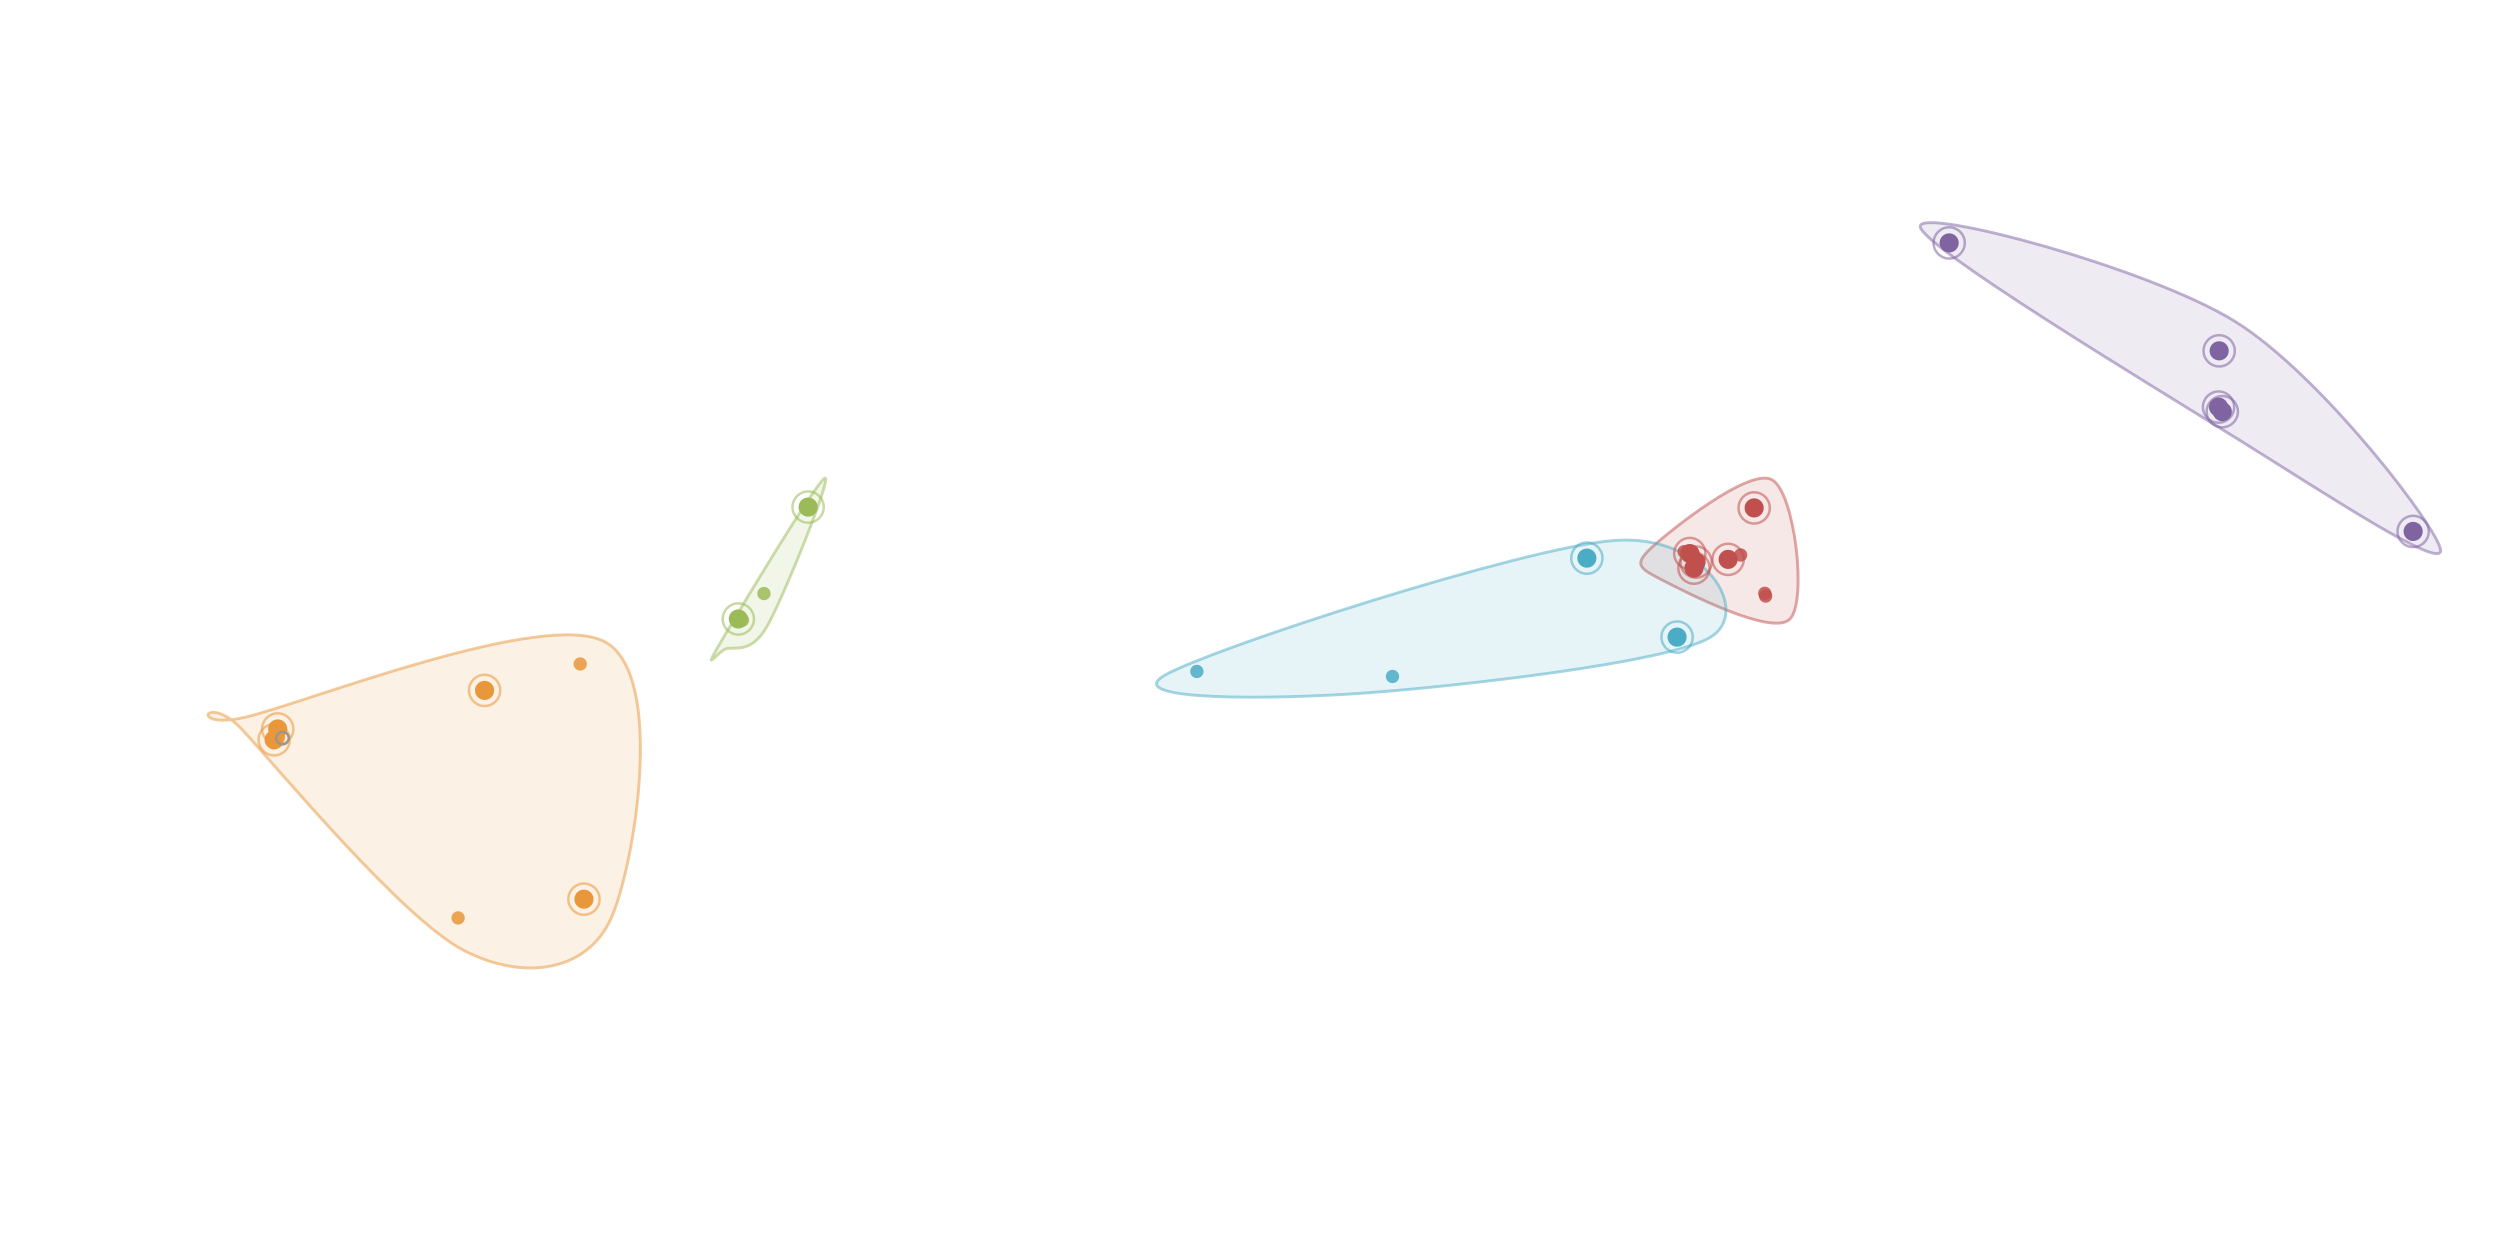
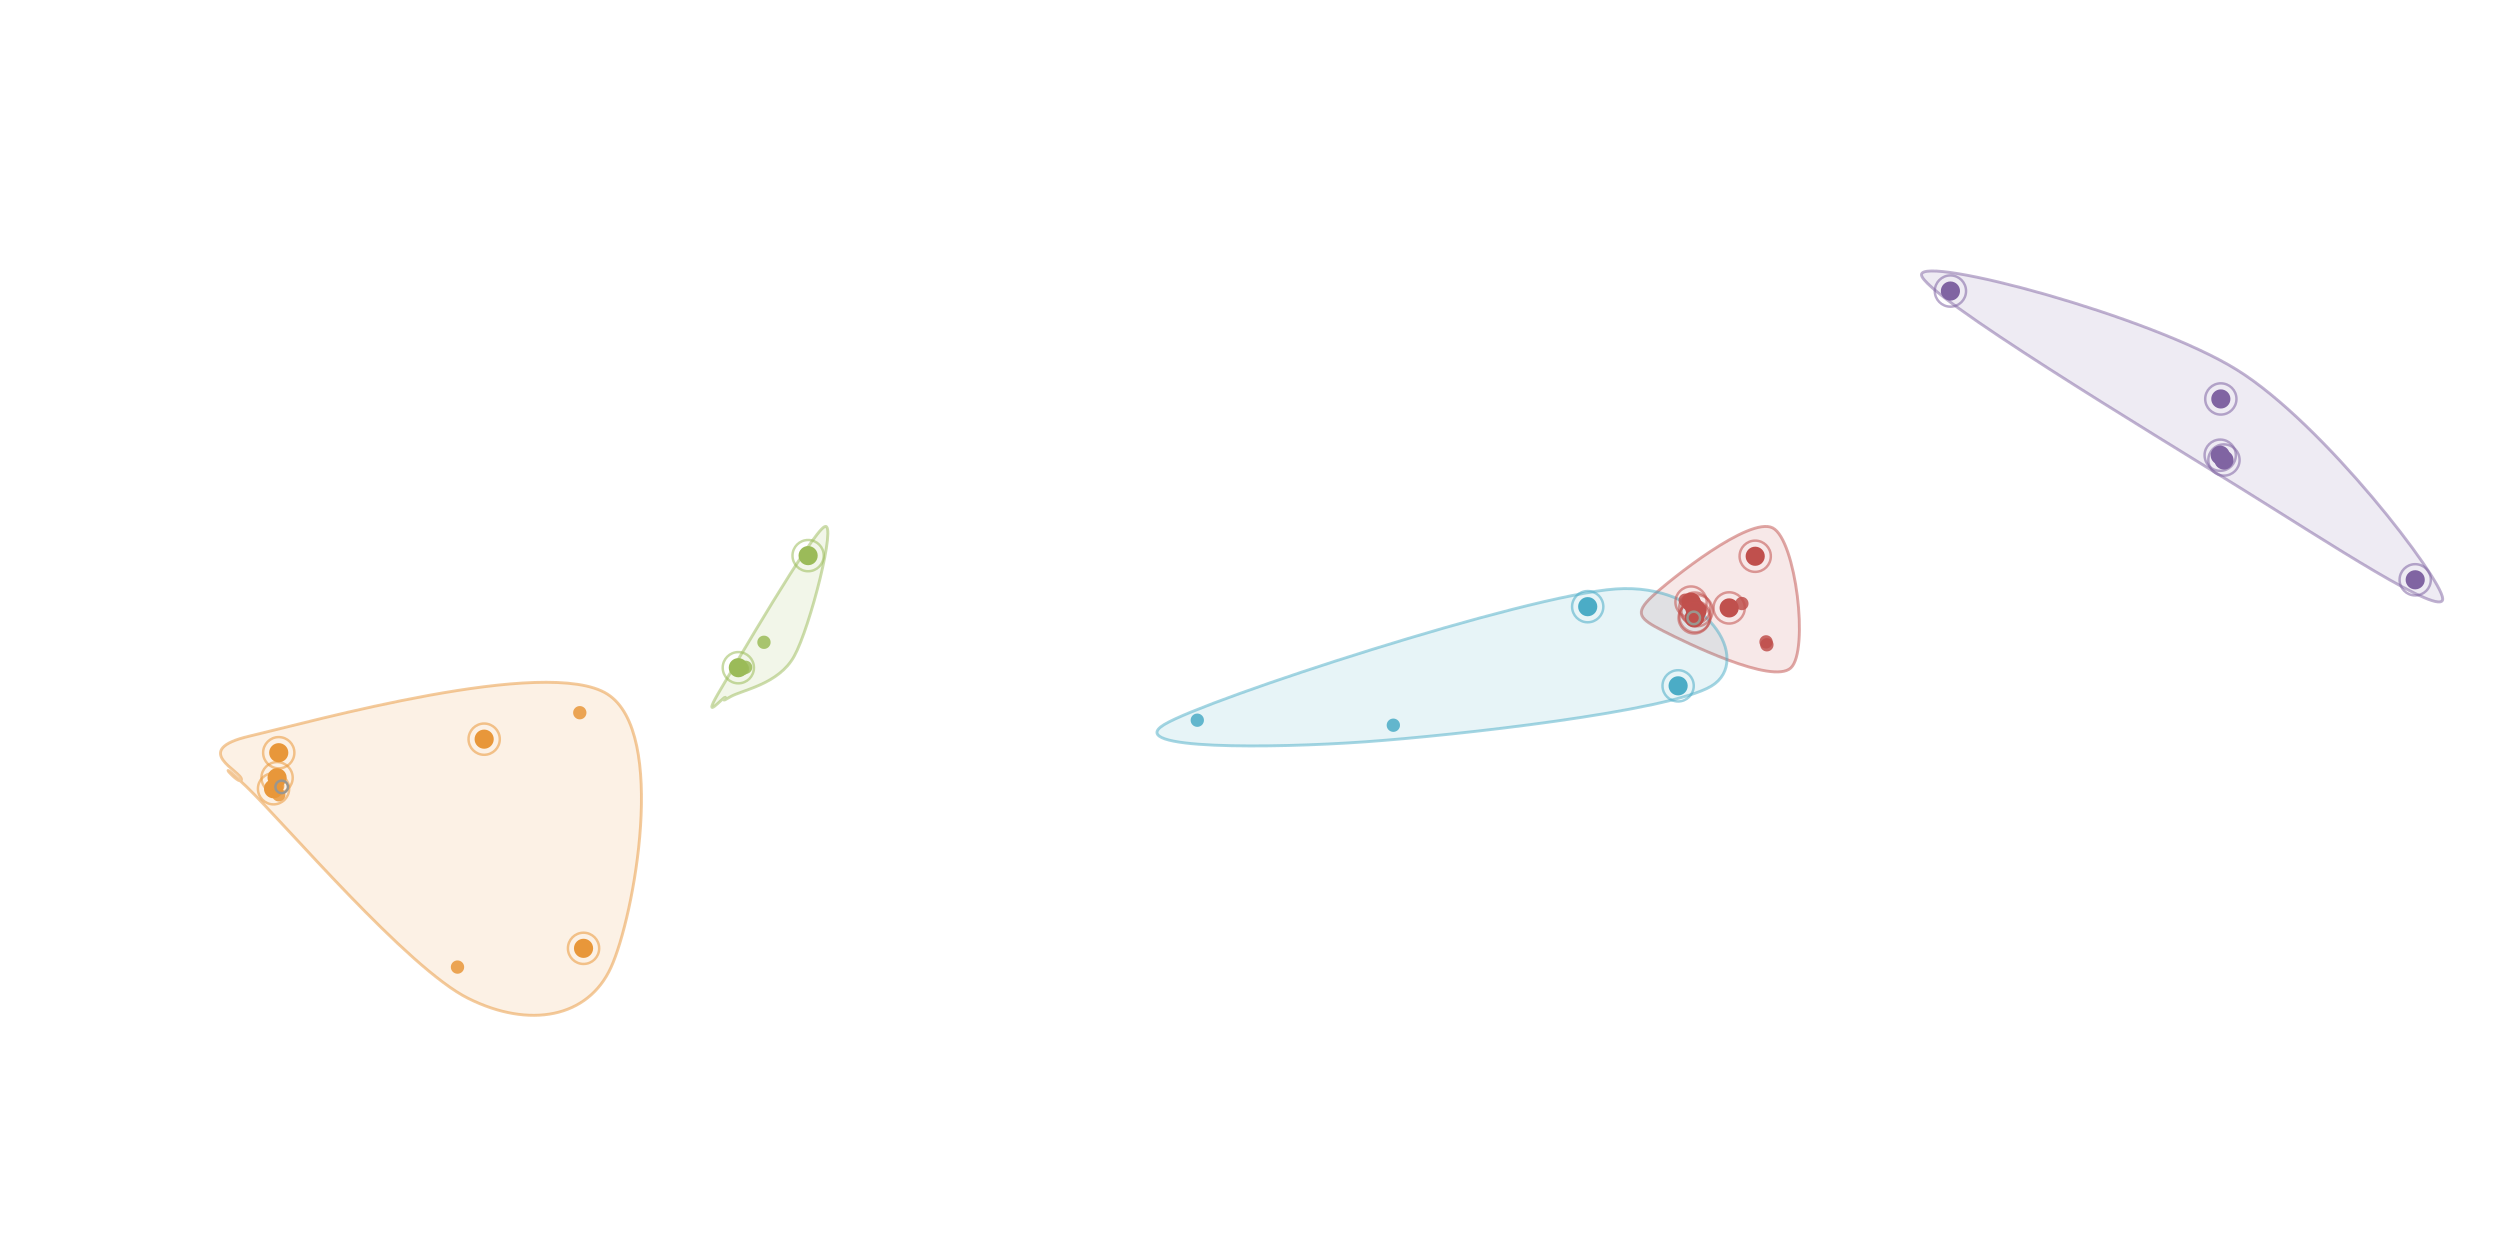
<svg xmlns="http://www.w3.org/2000/svg" viewBox="0 0 1200 600" width="1200" height="600" role="img" aria-labelledby="t d">
  <g>
-     <path d="M792.5 263.1C801.2 255 839.3 224.5 850.4 230.2C861.5 235.9 867.7 289.2 859 297.3C850.3 305.4 809.3 284.3 798.2 278.6C787.1 272.9 783.8 271.2 792.5 263.1Z" fill="#C0504D" fill-opacity=".13" stroke="#C0504D" stroke-opacity=".5" stroke-width="1.4" stroke-linejoin="round" />
-     <path d="M921.7 108.7C921.4 99.2 1031.4 128.5 1073 154.4C1114.6 180.3 1171.2 254.7 1171.5 264.2C1171.8 273.7 1116.6 237.2 1075 211.3C1033.4 185.4 922 118.2 921.7 108.7Z" fill="#8064A2" fill-opacity=".13" stroke="#8064A2" stroke-opacity=".5" stroke-width="1.4" stroke-linejoin="round" />
-     <path d="M558.6 324.4C578.7 312.2 731.5 262.5 775.2 259.4C818.9 256.3 841.1 293.7 821 305.9C800.9 318.1 698.2 329.6 654.5 332.7C610.8 335.8 538.5 336.6 558.6 324.4Z" fill="#4BACC6" fill-opacity=".13" stroke="#4BACC6" stroke-opacity=".5" stroke-width="1.4" stroke-linejoin="round" />
-     <path d="M344.9 310C352.8 296.3 392 231 395.9 229.5C399.8 228 376 287.1 368.1 300.8C360.2 314.5 352.2 310 348.3 311.5C344.4 313 337 323.7 344.9 310Z" fill="#9BBB59" fill-opacity=".13" stroke="#9BBB59" stroke-opacity=".5" stroke-width="1.4" stroke-linejoin="round" />
-     <path d="M116.3 350.3C98.9 331.6 89.4 351.1 118.4 344.1C147.5 337.1 261.5 292 290.6 308.2C319.7 324.4 304.5 416.4 293.2 441.1C281.9 465.8 252.3 471.4 222.8 456.3C193.3 441.2 133.7 369 116.3 350.3Z" fill="#E8973A" fill-opacity=".13" stroke="#E8973A" stroke-opacity=".5" stroke-width="1.4" stroke-linejoin="round" />
+     <path d="M793 286.3C801.8 278.1 839.8 247.7 850.9 253.4C862 259.1 868.4 312.4 859.6 320.6C850.8 328.8 809.3 308.5 798.2 302.8C787.1 297.1 784.2 294.5 793 286.3Z" fill="#C0504D" fill-opacity=".13" stroke="#C0504D" stroke-opacity=".5" stroke-width="1.4" stroke-linejoin="round" />
+     <path d="M922.3 131.9C922 122.4 1032 151.6 1073.7 177.5C1115.4 203.4 1172.2 277.9 1172.5 287.4C1172.9 296.9 1117.5 260.4 1075.8 234.5C1034.1 208.6 922.7 141.4 922.3 131.9Z" fill="#8064A2" fill-opacity=".13" stroke="#8064A2" stroke-opacity=".5" stroke-width="1.4" stroke-linejoin="round" />
+     <path d="M558.8 347.8C578.9 335.6 731.8 285.8 775.6 282.7C819.4 279.6 841.6 317.1 821.5 329.3C801.4 341.5 698.7 353 654.9 356.1C611.1 359.2 538.7 360 558.8 347.8Z" fill="#4BACC6" fill-opacity=".13" stroke="#4BACC6" stroke-opacity=".5" stroke-width="1.4" stroke-linejoin="round" />
+     <path d="M344.6 333.1C352.6 319.5 389.7 255.8 395.8 252.8C401.9 249.8 388.8 301.4 381.2 315C373.7 328.6 356 331.2 350.5 334.5C345 337.8 349.1 334.9 348.1 334.7C347.1 334.5 336.7 346.8 344.6 333.1Z" fill="#9BBB59" fill-opacity=".13" stroke="#9BBB59" stroke-opacity=".5" stroke-width="1.4" stroke-linejoin="round" />
+     <path d="M115.9 374.2C116.2 370.2 90.6 360.1 119.9 353.3C149.2 346.5 262.7 314.7 291.6 333.2C320.5 351.7 304.4 440 293.3 464.3C282.2 488.7 254.1 493.8 224.9 479.3C195.7 464.9 136.5 395.1 118.3 377.6C100.1 360.1 115.6 378.3 115.9 374.2Z" fill="#E8973A" fill-opacity=".13" stroke="#E8973A" stroke-opacity=".5" stroke-width="1.4" stroke-linejoin="round" />
  </g>
  <g>
-     <circle cx="811.1" cy="265.7" r="7.5" fill="none" stroke="#C0504D" stroke-opacity=".55" stroke-width="1.2" />
-     <circle cx="811.1" cy="265.7" r="4.6" fill="#C0504D" />
-     <circle cx="814.1" cy="269.8" r="7.5" fill="none" stroke="#C0504D" stroke-opacity=".55" stroke-width="1.2" />
-     <circle cx="814.1" cy="269.8" r="4.6" fill="#C0504D" />
-     <circle cx="842" cy="243.8" r="7.5" fill="none" stroke="#C0504D" stroke-opacity=".55" stroke-width="1.2" />
-     <circle cx="842" cy="243.8" r="4.6" fill="#C0504D" />
-     <circle cx="813.1" cy="272.7" r="7.5" fill="none" stroke="#C0504D" stroke-opacity=".55" stroke-width="1.2" />
-     <circle cx="813.1" cy="272.7" r="4.6" fill="#C0504D" />
-     <circle cx="812.7" cy="265.8" r="3.2" fill="#C0504D" fill-opacity=".85" />
-     <circle cx="847.5" cy="286.1" r="3.2" fill="#C0504D" fill-opacity=".85" />
-     <circle cx="812.5" cy="268.9" r="3.2" fill="#C0504D" fill-opacity=".85" />
-     <circle cx="835.5" cy="266.4" r="3.2" fill="#C0504D" fill-opacity=".85" />
-     <circle cx="847.1" cy="284.8" r="3.2" fill="#C0504D" fill-opacity=".85" />
-     <circle cx="808.4" cy="264.8" r="3.2" fill="#C0504D" fill-opacity=".85" />
-     <circle cx="829.5" cy="268.5" r="7.5" fill="none" stroke="#C0504D" stroke-opacity=".55" stroke-width="1.2" />
-     <circle cx="829.5" cy="268.5" r="4.6" fill="#C0504D" />
-     <circle cx="935.6" cy="116.6" r="7.5" fill="none" stroke="#8064A2" stroke-opacity=".55" stroke-width="1.2" />
-     <circle cx="935.6" cy="116.6" r="4.6" fill="#8064A2" />
-     <circle cx="1066.7" cy="197.6" r="7.5" fill="none" stroke="#8064A2" stroke-opacity=".55" stroke-width="1.2" />
-     <circle cx="1066.7" cy="197.6" r="4.6" fill="#8064A2" />
-     <circle cx="1065.2" cy="168.4" r="7.5" fill="none" stroke="#8064A2" stroke-opacity=".55" stroke-width="1.2" />
-     <circle cx="1065.2" cy="168.4" r="4.6" fill="#8064A2" />
-     <circle cx="1065.8" cy="198.2" r="3.2" fill="#8064A2" fill-opacity=".85" />
-     <circle cx="1065.4" cy="196.5" r="3.2" fill="#8064A2" fill-opacity=".85" />
-     <circle cx="1064.9" cy="195.4" r="7.5" fill="none" stroke="#8064A2" stroke-opacity=".55" stroke-width="1.2" />
-     <circle cx="1064.9" cy="195.4" r="4.6" fill="#8064A2" />
-     <circle cx="1158.3" cy="255.1" r="7.5" fill="none" stroke="#8064A2" stroke-opacity=".55" stroke-width="1.2" />
-     <circle cx="1158.3" cy="255.1" r="4.6" fill="#8064A2" />
-     <circle cx="1065.8" cy="197.3" r="3.2" fill="#8064A2" fill-opacity=".85" />
-     <circle cx="805" cy="305.8" r="7.5" fill="none" stroke="#4BACC6" stroke-opacity=".55" stroke-width="1.2" />
-     <circle cx="805" cy="305.8" r="4.6" fill="#4BACC6" />
-     <circle cx="761.7" cy="267.9" r="7.5" fill="none" stroke="#4BACC6" stroke-opacity=".55" stroke-width="1.2" />
-     <circle cx="761.7" cy="267.9" r="4.6" fill="#4BACC6" />
-     <circle cx="574.5" cy="322.3" r="3.2" fill="#4BACC6" fill-opacity=".85" />
-     <circle cx="668.4" cy="324.7" r="3.2" fill="#4BACC6" fill-opacity=".85" />
-     <circle cx="387.9" cy="243.4" r="7.5" fill="none" stroke="#9BBB59" stroke-opacity=".55" stroke-width="1.2" />
-     <circle cx="387.9" cy="243.4" r="4.6" fill="#9BBB59" />
-     <circle cx="366.7" cy="284.9" r="3.2" fill="#9BBB59" fill-opacity=".85" />
-     <circle cx="356.4" cy="297.7" r="3.2" fill="#9BBB59" fill-opacity=".85" />
-     <circle cx="354.4" cy="297.1" r="7.5" fill="none" stroke="#9BBB59" stroke-opacity=".55" stroke-width="1.2" />
-     <circle cx="354.4" cy="297.1" r="4.6" fill="#9BBB59" />
-     <circle cx="131.6" cy="355.1" r="7.5" fill="none" stroke="#E8973A" stroke-opacity=".55" stroke-width="1.2" />
-     <circle cx="131.6" cy="355.1" r="4.6" fill="#E8973A" />
-     <circle cx="280.3" cy="431.6" r="7.5" fill="none" stroke="#E8973A" stroke-opacity=".55" stroke-width="1.2" />
-     <circle cx="280.3" cy="431.6" r="4.6" fill="#E8973A" />
-     <circle cx="232.6" cy="331.4" r="7.5" fill="none" stroke="#E8973A" stroke-opacity=".55" stroke-width="1.2" />
-     <circle cx="232.6" cy="331.4" r="4.6" fill="#E8973A" />
-     <circle cx="278.5" cy="318.7" r="3.2" fill="#E8973A" fill-opacity=".85" />
-     <circle cx="133.7" cy="353.8" r="3.2" fill="#E8973A" fill-opacity=".85" />
-     <circle cx="219.9" cy="440.6" r="3.2" fill="#E8973A" fill-opacity=".85" />
-     <circle cx="133.3" cy="349.9" r="7.5" fill="none" stroke="#E8973A" stroke-opacity=".55" stroke-width="1.2" />
-     <circle cx="133.3" cy="349.9" r="4.6" fill="#E8973A" />
-     <circle cx="135.6" cy="354.3" r="3" fill="none" stroke="#9A968E" stroke-width="1.2" />
+     <circle cx="811.7" cy="289" r="7.5" fill="none" stroke="#C0504D" stroke-opacity=".55" stroke-width="1.2" />
+     <circle cx="811.7" cy="289" r="4.6" fill="#C0504D" />
+     <circle cx="814.6" cy="293.1" r="7.5" fill="none" stroke="#C0504D" stroke-opacity=".55" stroke-width="1.2" />
+     <circle cx="814.6" cy="293.1" r="4.6" fill="#C0504D" />
+     <circle cx="842.5" cy="267" r="7.5" fill="none" stroke="#C0504D" stroke-opacity=".55" stroke-width="1.2" />
+     <circle cx="842.5" cy="267" r="4.6" fill="#C0504D" />
+     <circle cx="813.6" cy="296" r="7.5" fill="none" stroke="#C0504D" stroke-opacity=".55" stroke-width="1.2" />
+     <circle cx="813.6" cy="296" r="4.6" fill="#C0504D" />
+     <circle cx="813.2" cy="289.1" r="3.2" fill="#C0504D" fill-opacity=".85" />
+     <circle cx="848.1" cy="309.5" r="3.2" fill="#C0504D" fill-opacity=".85" />
+     <circle cx="813" cy="292.2" r="3.2" fill="#C0504D" fill-opacity=".85" />
+     <circle cx="836.1" cy="289.7" r="3.2" fill="#C0504D" fill-opacity=".85" />
+     <circle cx="847.7" cy="308.1" r="3.2" fill="#C0504D" fill-opacity=".85" />
+     <circle cx="808.9" cy="288.1" r="3.2" fill="#C0504D" fill-opacity=".85" />
+     <circle cx="813.5" cy="291.9" r="7.5" fill="none" stroke="#C0504D" stroke-opacity=".55" stroke-width="1.2" />
+     <circle cx="813.5" cy="291.9" r="4.6" fill="#C0504D" />
+     <circle cx="813.2" cy="296.6" r="7.5" fill="none" stroke="#C0504D" stroke-opacity=".55" stroke-width="1.2" />
+     <circle cx="813.2" cy="296.6" r="4.6" fill="#C0504D" />
+     <circle cx="830" cy="291.8" r="7.5" fill="none" stroke="#C0504D" stroke-opacity=".55" stroke-width="1.2" />
+     <circle cx="830" cy="291.8" r="4.6" fill="#C0504D" />
+     <circle cx="813.4" cy="295.7" r="3.2" fill="#C0504D" fill-opacity=".85" />
+     <circle cx="813" cy="296.6" r="3" fill="none" stroke="#9A968E" stroke-width="1.2" />
+     <circle cx="936.2" cy="139.7" r="7.5" fill="none" stroke="#8064A2" stroke-opacity=".55" stroke-width="1.2" />
+     <circle cx="936.2" cy="139.7" r="4.6" fill="#8064A2" />
+     <circle cx="1067.5" cy="220.8" r="7.5" fill="none" stroke="#8064A2" stroke-opacity=".55" stroke-width="1.2" />
+     <circle cx="1067.5" cy="220.8" r="4.6" fill="#8064A2" />
+     <circle cx="1066" cy="191.5" r="7.5" fill="none" stroke="#8064A2" stroke-opacity=".55" stroke-width="1.2" />
+     <circle cx="1066" cy="191.5" r="4.6" fill="#8064A2" />
+     <circle cx="1066.6" cy="221.4" r="3.2" fill="#8064A2" fill-opacity=".85" />
+     <circle cx="1066.2" cy="219.7" r="3.2" fill="#8064A2" fill-opacity=".85" />
+     <circle cx="1065.7" cy="218.5" r="7.5" fill="none" stroke="#8064A2" stroke-opacity=".55" stroke-width="1.2" />
+     <circle cx="1065.7" cy="218.5" r="4.6" fill="#8064A2" />
+     <circle cx="1159.3" cy="278.3" r="7.5" fill="none" stroke="#8064A2" stroke-opacity=".55" stroke-width="1.2" />
+     <circle cx="1159.3" cy="278.3" r="4.6" fill="#8064A2" />
+     <circle cx="1066.7" cy="220.5" r="3.2" fill="#8064A2" fill-opacity=".85" />
+     <circle cx="805.5" cy="329.2" r="7.5" fill="none" stroke="#4BACC6" stroke-opacity=".55" stroke-width="1.2" />
+     <circle cx="805.5" cy="329.2" r="4.6" fill="#4BACC6" />
+     <circle cx="762.1" cy="291.2" r="7.5" fill="none" stroke="#4BACC6" stroke-opacity=".55" stroke-width="1.2" />
+     <circle cx="762.1" cy="291.2" r="4.6" fill="#4BACC6" />
+     <circle cx="574.7" cy="345.7" r="3.2" fill="#4BACC6" fill-opacity=".85" />
+     <circle cx="668.8" cy="348.1" r="3.2" fill="#4BACC6" fill-opacity=".85" />
+     <circle cx="387.9" cy="266.7" r="7.5" fill="none" stroke="#9BBB59" stroke-opacity=".55" stroke-width="1.2" />
+     <circle cx="387.9" cy="266.7" r="4.6" fill="#9BBB59" />
+     <circle cx="366.7" cy="308.3" r="3.2" fill="#9BBB59" fill-opacity=".85" />
+     <circle cx="356.4" cy="321" r="3.2" fill="#9BBB59" fill-opacity=".85" />
+     <circle cx="354.4" cy="320.5" r="7.5" fill="none" stroke="#9BBB59" stroke-opacity=".55" stroke-width="1.2" />
+     <circle cx="354.4" cy="320.5" r="4.6" fill="#9BBB59" />
+     <circle cx="357.9" cy="320.3" r="3.2" fill="#9BBB59" fill-opacity=".85" />
+     <circle cx="131.3" cy="378.6" r="7.5" fill="none" stroke="#E8973A" stroke-opacity=".55" stroke-width="1.2" />
+     <circle cx="131.3" cy="378.6" r="4.6" fill="#E8973A" />
+     <circle cx="280.1" cy="455.2" r="7.5" fill="none" stroke="#E8973A" stroke-opacity=".55" stroke-width="1.2" />
+     <circle cx="280.1" cy="455.2" r="4.6" fill="#E8973A" />
+     <circle cx="232.4" cy="354.8" r="7.5" fill="none" stroke="#E8973A" stroke-opacity=".55" stroke-width="1.2" />
+     <circle cx="232.4" cy="354.8" r="4.6" fill="#E8973A" />
+     <circle cx="278.3" cy="342.1" r="3.2" fill="#E8973A" fill-opacity=".85" />
+     <circle cx="133.3" cy="377.3" r="3.2" fill="#E8973A" fill-opacity=".85" />
+     <circle cx="219.6" cy="464.2" r="3.2" fill="#E8973A" fill-opacity=".85" />
+     <circle cx="133" cy="373.3" r="7.5" fill="none" stroke="#E8973A" stroke-opacity=".55" stroke-width="1.2" />
+     <circle cx="133" cy="373.3" r="4.6" fill="#E8973A" />
+     <circle cx="133.8" cy="361.3" r="7.5" fill="none" stroke="#E8973A" stroke-opacity=".55" stroke-width="1.2" />
+     <circle cx="133.8" cy="361.3" r="4.6" fill="#E8973A" />
+     <circle cx="133.8" cy="381.5" r="3.2" fill="#E8973A" fill-opacity=".85" />
+     <circle cx="135.2" cy="377.7" r="3" fill="none" stroke="#9A968E" stroke-width="1.2" />
  </g>
</svg>
